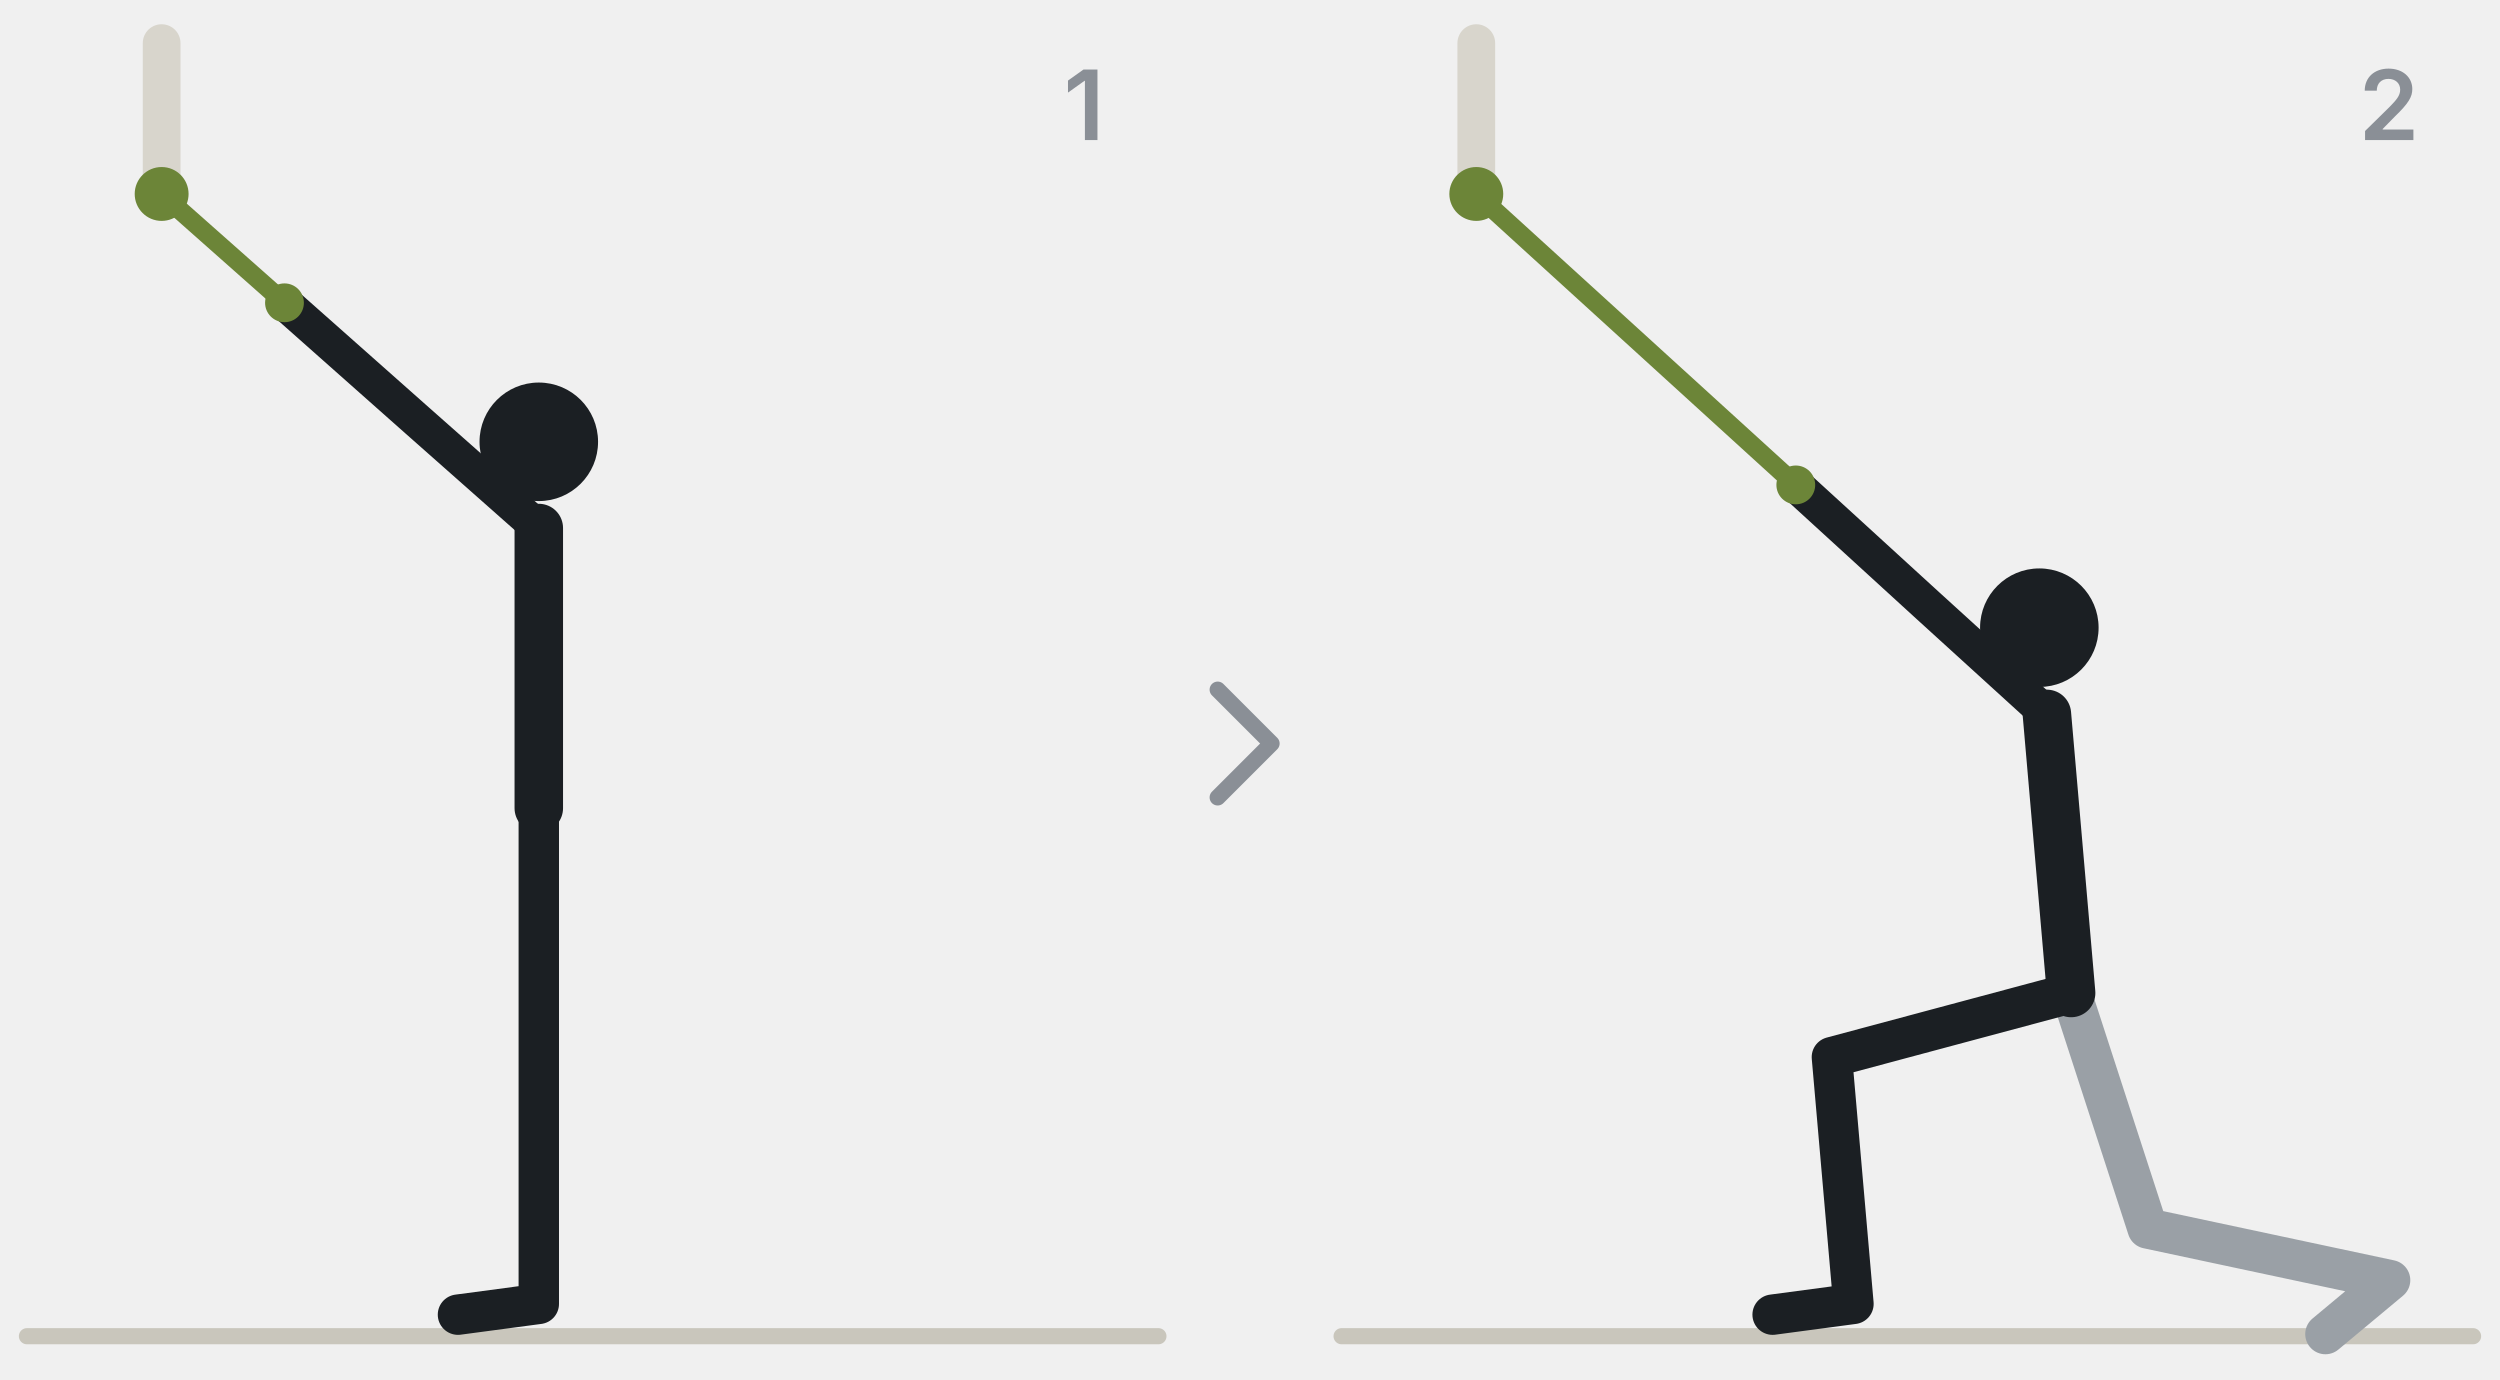
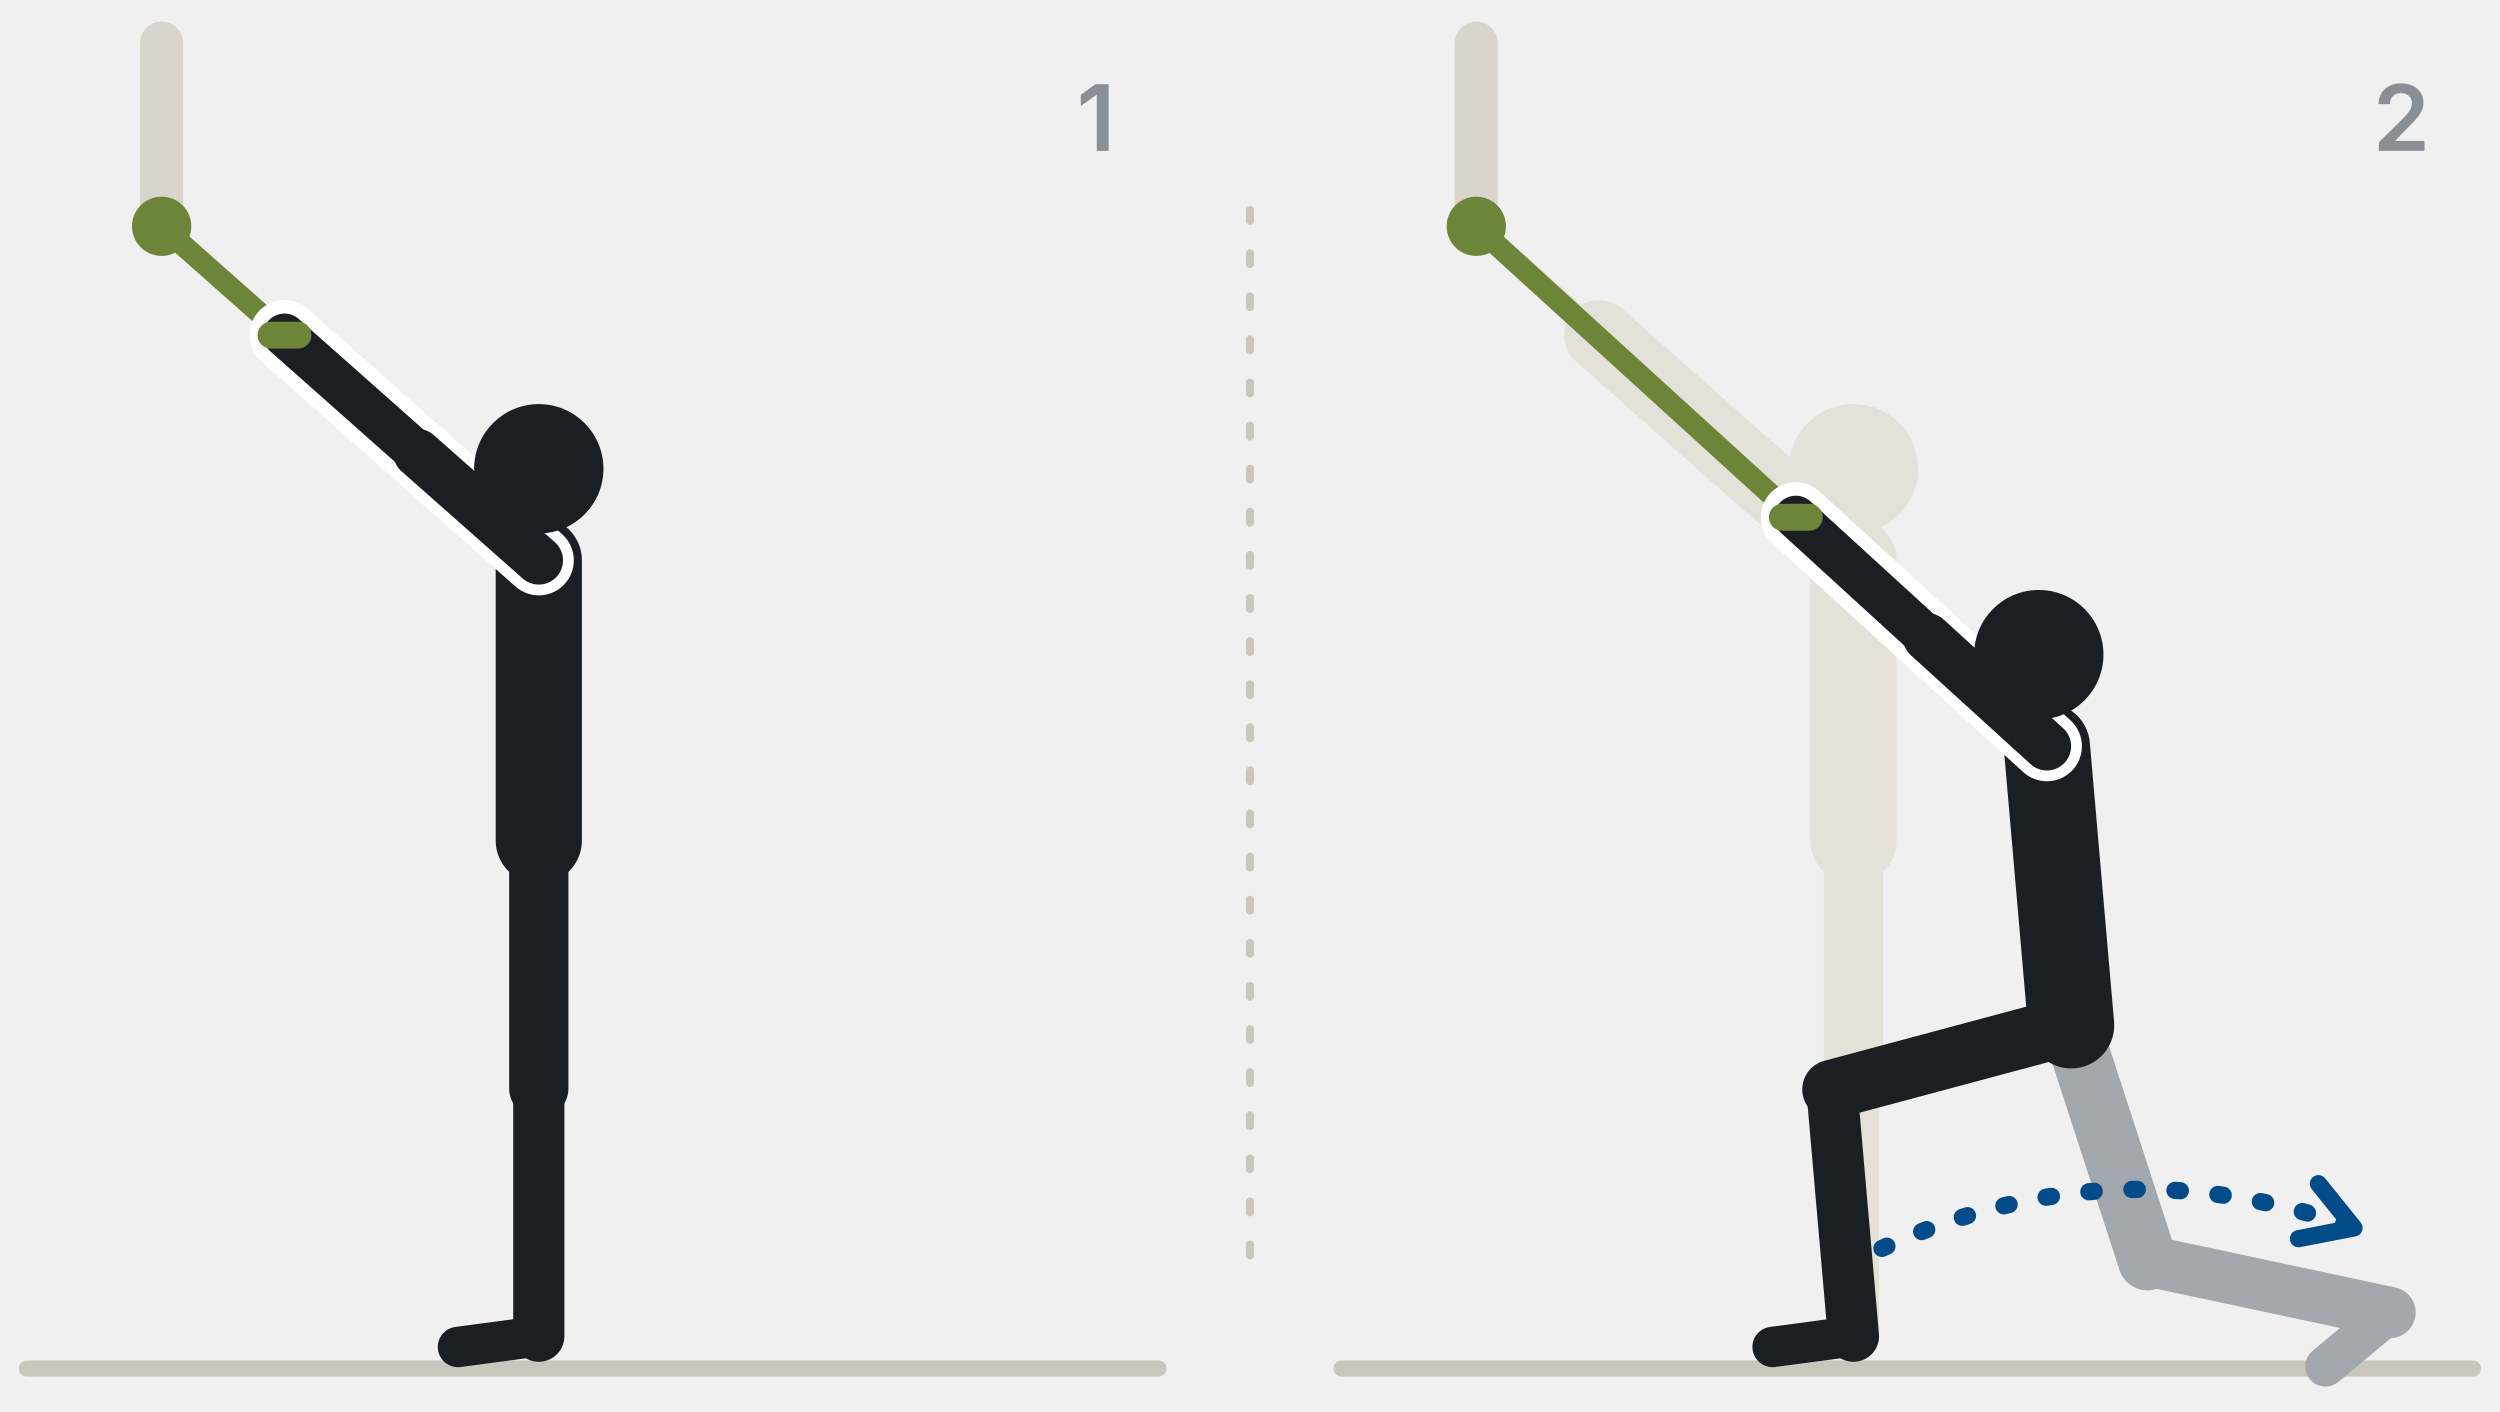
- <svg xmlns="http://www.w3.org/2000/svg" viewBox="-30 -248 464 256" role="img">
+ <svg xmlns="http://www.w3.org/2000/svg" viewBox="-30 -254 464 262" role="img">
  <g transform="translate(0,0)">
-     <line x1="0" y1="-212" x2="0" y2="-240" stroke="#D8D5CC" stroke-width="7" stroke-linecap="round" />
+     <line x1="0" y1="-212" x2="0" y2="-246" stroke="#D8D5CC" stroke-width="8" stroke-linecap="round" />
    <line x1="-25" y1="0" x2="185" y2="0" stroke="#C9C6BC" stroke-width="3" stroke-linecap="round" />
-     <polyline points="0,-212 22.8,-191.8" fill="none" stroke="#6C8538" stroke-width="3.5" stroke-linecap="round" stroke-linejoin="round" />
-     <circle cx="0" cy="-212" r="5" fill="#6C8538" />
-     <polyline points="70,-98 70,-52 70,-6 55,-4" fill="none" stroke="#1B1F23" stroke-width="7.5" stroke-linecap="round" stroke-linejoin="round" />
-     <polyline points="70,-98 70,-150" fill="none" stroke="#1B1F23" stroke-width="9" stroke-linecap="round" stroke-linejoin="round" />
-     <polyline points="70,-150 47.5,-169.9 22.8,-191.8" fill="none" stroke="#1B1F23" stroke-width="6.5" stroke-linecap="round" stroke-linejoin="round" />
-     <circle cx="22.8" cy="-191.8" r="3.6" fill="#6C8538" />
-     <circle cx="70" cy="-166" r="11" fill="#1B1F23" />
-     <text x="175" y="-222" text-anchor="end" font-family="-apple-system,system-ui,sans-serif" font-size="18" font-weight="600" fill="#8A8F96">1</text>
+     <polyline points="0,-212 22.8,-191.8" fill="none" stroke="#6C8538" stroke-width="4" stroke-linecap="round" stroke-linejoin="round" />
+     <circle cx="0" cy="-212" r="5.5" fill="#6C8538" />
+     <polyline points="70,-98 70,-52" fill="none" stroke="#1B1F23" stroke-width="11" stroke-linecap="round" stroke-linejoin="round" />
+     <polyline points="70,-52 70,-6" fill="none" stroke="#1B1F23" stroke-width="9.5" stroke-linecap="round" stroke-linejoin="round" />
+     <polyline points="70,-6 55,-4" fill="none" stroke="#1B1F23" stroke-width="7.5" stroke-linecap="round" stroke-linejoin="round" />
+     <polyline points="70,-98 70,-150" fill="none" stroke="#1B1F23" stroke-width="16" stroke-linecap="round" stroke-linejoin="round" />
+     <polyline points="70,-150 47.5,-169.9 22.8,-191.8" fill="none" stroke="#FFFFFF" stroke-width="13" stroke-linecap="round" stroke-linejoin="round" />
+     <polyline points="70,-150 47.5,-169.9" fill="none" stroke="#1B1F23" stroke-width="9" stroke-linecap="round" stroke-linejoin="round" />
+     <polyline points="47.5,-169.9 22.8,-191.8" fill="none" stroke="#1B1F23" stroke-width="8" stroke-linecap="round" stroke-linejoin="round" />
+     <circle cx="70" cy="-167" r="12" fill="#1B1F23" />
+     <rect x="17.8" y="-194.3" width="10" height="5" rx="2.5" fill="#6C8538" />
+     <text x="177" y="-226" text-anchor="end" font-family="-apple-system,system-ui,sans-serif" font-size="17" font-weight="600" fill="#8A8F96">1</text>
  </g>
  <g transform="translate(244,0)">
-     <line x1="0" y1="-212" x2="0" y2="-240" stroke="#D8D5CC" stroke-width="7" stroke-linecap="round" />
+     <line x1="0" y1="-212" x2="0" y2="-246" stroke="#D8D5CC" stroke-width="8" stroke-linecap="round" />
    <line x1="-25" y1="0" x2="185" y2="0" stroke="#C9C6BC" stroke-width="3" stroke-linecap="round" />
-     <polyline points="110.4,-63.7 124.6,-20 169.6,-10.4 157.6,-0.4" fill="none" stroke="#9AA0A6" stroke-width="7.5" stroke-linecap="round" stroke-linejoin="round" />
-     <polyline points="0,-212 59.3,-158" fill="none" stroke="#6C8538" stroke-width="3.5" stroke-linecap="round" stroke-linejoin="round" />
-     <circle cx="0" cy="-212" r="5" fill="#6C8538" />
-     <polyline points="110.4,-63.7 66,-51.8 70,-6 55,-4" fill="none" stroke="#1B1F23" stroke-width="7.5" stroke-linecap="round" stroke-linejoin="round" />
-     <polyline points="110.4,-63.7 105.9,-115.5" fill="none" stroke="#1B1F23" stroke-width="9" stroke-linecap="round" stroke-linejoin="round" />
-     <polyline points="105.9,-115.5 83.7,-135.7 59.3,-158" fill="none" stroke="#1B1F23" stroke-width="6.5" stroke-linecap="round" stroke-linejoin="round" />
-     <circle cx="59.3" cy="-158" r="3.6" fill="#6C8538" />
-     <circle cx="104.5" cy="-131.5" r="11" fill="#1B1F23" />
-     <text x="175" y="-222" text-anchor="end" font-family="-apple-system,system-ui,sans-serif" font-size="18" font-weight="600" fill="#8A8F96">2</text>
+     <polyline points="0,-212 22.8,-191.8" fill="none" stroke="#E4E1D8" stroke-width="4" stroke-linecap="round" stroke-linejoin="round" />
+     <polyline points="70,-98 70,-52" fill="none" stroke="#E4E1D8" stroke-width="11" stroke-linecap="round" stroke-linejoin="round" />
+     <polyline points="70,-52 70,-6" fill="none" stroke="#E4E1D8" stroke-width="9.5" stroke-linecap="round" stroke-linejoin="round" />
+     <polyline points="70,-6 55,-4" fill="none" stroke="#E4E1D8" stroke-width="7.5" stroke-linecap="round" stroke-linejoin="round" />
+     <polyline points="70,-98 70,-150" fill="none" stroke="#E4E1D8" stroke-width="16" stroke-linecap="round" stroke-linejoin="round" />
+     <polyline points="70,-150 47.5,-169.9 22.8,-191.8" fill="none" stroke="#E4E1D8" stroke-width="13" stroke-linecap="round" stroke-linejoin="round" />
+     <polyline points="70,-150 47.5,-169.9" fill="none" stroke="#E4E1D8" stroke-width="9" stroke-linecap="round" stroke-linejoin="round" />
+     <polyline points="47.5,-169.9 22.8,-191.8" fill="none" stroke="#E4E1D8" stroke-width="8" stroke-linecap="round" stroke-linejoin="round" />
+     <circle cx="70" cy="-167" r="12" fill="#E4E1D8" />
+     <polyline points="0,-212 59.3,-158" fill="none" stroke="#6C8538" stroke-width="4" stroke-linecap="round" stroke-linejoin="round" />
+     <circle cx="0" cy="-212" r="5.5" fill="#6C8538" />
+     <polyline points="110.4,-63.7 124.6,-20" fill="none" stroke="#A3A8AE" stroke-width="11" stroke-linecap="round" stroke-linejoin="round" />
+     <polyline points="124.6,-20 169.6,-10.4" fill="none" stroke="#A3A8AE" stroke-width="9.5" stroke-linecap="round" stroke-linejoin="round" />
+     <polyline points="169.6,-10.4 157.6,-0.4" fill="none" stroke="#A3A8AE" stroke-width="7.5" stroke-linecap="round" stroke-linejoin="round" />
+     <polyline points="110.4,-63.7 66,-51.8" fill="none" stroke="#1B1F23" stroke-width="11" stroke-linecap="round" stroke-linejoin="round" />
+     <polyline points="66,-51.8 70,-6" fill="none" stroke="#1B1F23" stroke-width="9.5" stroke-linecap="round" stroke-linejoin="round" />
+     <polyline points="70,-6 55,-4" fill="none" stroke="#1B1F23" stroke-width="7.5" stroke-linecap="round" stroke-linejoin="round" />
+     <polyline points="110.4,-63.7 105.9,-115.5" fill="none" stroke="#1B1F23" stroke-width="16" stroke-linecap="round" stroke-linejoin="round" />
+     <polyline points="105.9,-115.5 83.7,-135.7 59.3,-158" fill="none" stroke="#FFFFFF" stroke-width="13" stroke-linecap="round" stroke-linejoin="round" />
+     <polyline points="105.9,-115.5 83.7,-135.7" fill="none" stroke="#1B1F23" stroke-width="9" stroke-linecap="round" stroke-linejoin="round" />
+     <polyline points="83.7,-135.7 59.3,-158" fill="none" stroke="#1B1F23" stroke-width="8" stroke-linecap="round" stroke-linejoin="round" />
+     <circle cx="104.4" cy="-132.5" r="12" fill="#1B1F23" />
+     <rect x="54.3" y="-160.5" width="10" height="5" rx="2.5" fill="#6C8538" />
+     <path d="M 75.3,-22.3 Q 118.3,-42.1 162.9,-26.1" fill="none" stroke="#024B89" stroke-width="3.2" stroke-linecap="round" stroke-dasharray="1 7" />
+     <path d="M 156.3,-34.3 L 162.9,-26.1 L 152.6,-24.1" fill="none" stroke="#024B89" stroke-width="3.2" stroke-linecap="round" stroke-linejoin="round" />
+     <text x="177" y="-226" text-anchor="end" font-family="-apple-system,system-ui,sans-serif" font-size="17" font-weight="600" fill="#8A8F96">2</text>
  </g>
-   <path d="M 196 -120 L 206 -110 L 196 -100" fill="none" stroke="#8A8F96" stroke-width="3" stroke-linecap="round" stroke-linejoin="round" />
+   <line x1="202" y1="-215" x2="202" y2="-20" stroke="#C9C6BC" stroke-width="1.5" stroke-dasharray="2 6" stroke-linecap="round" />
</svg>
